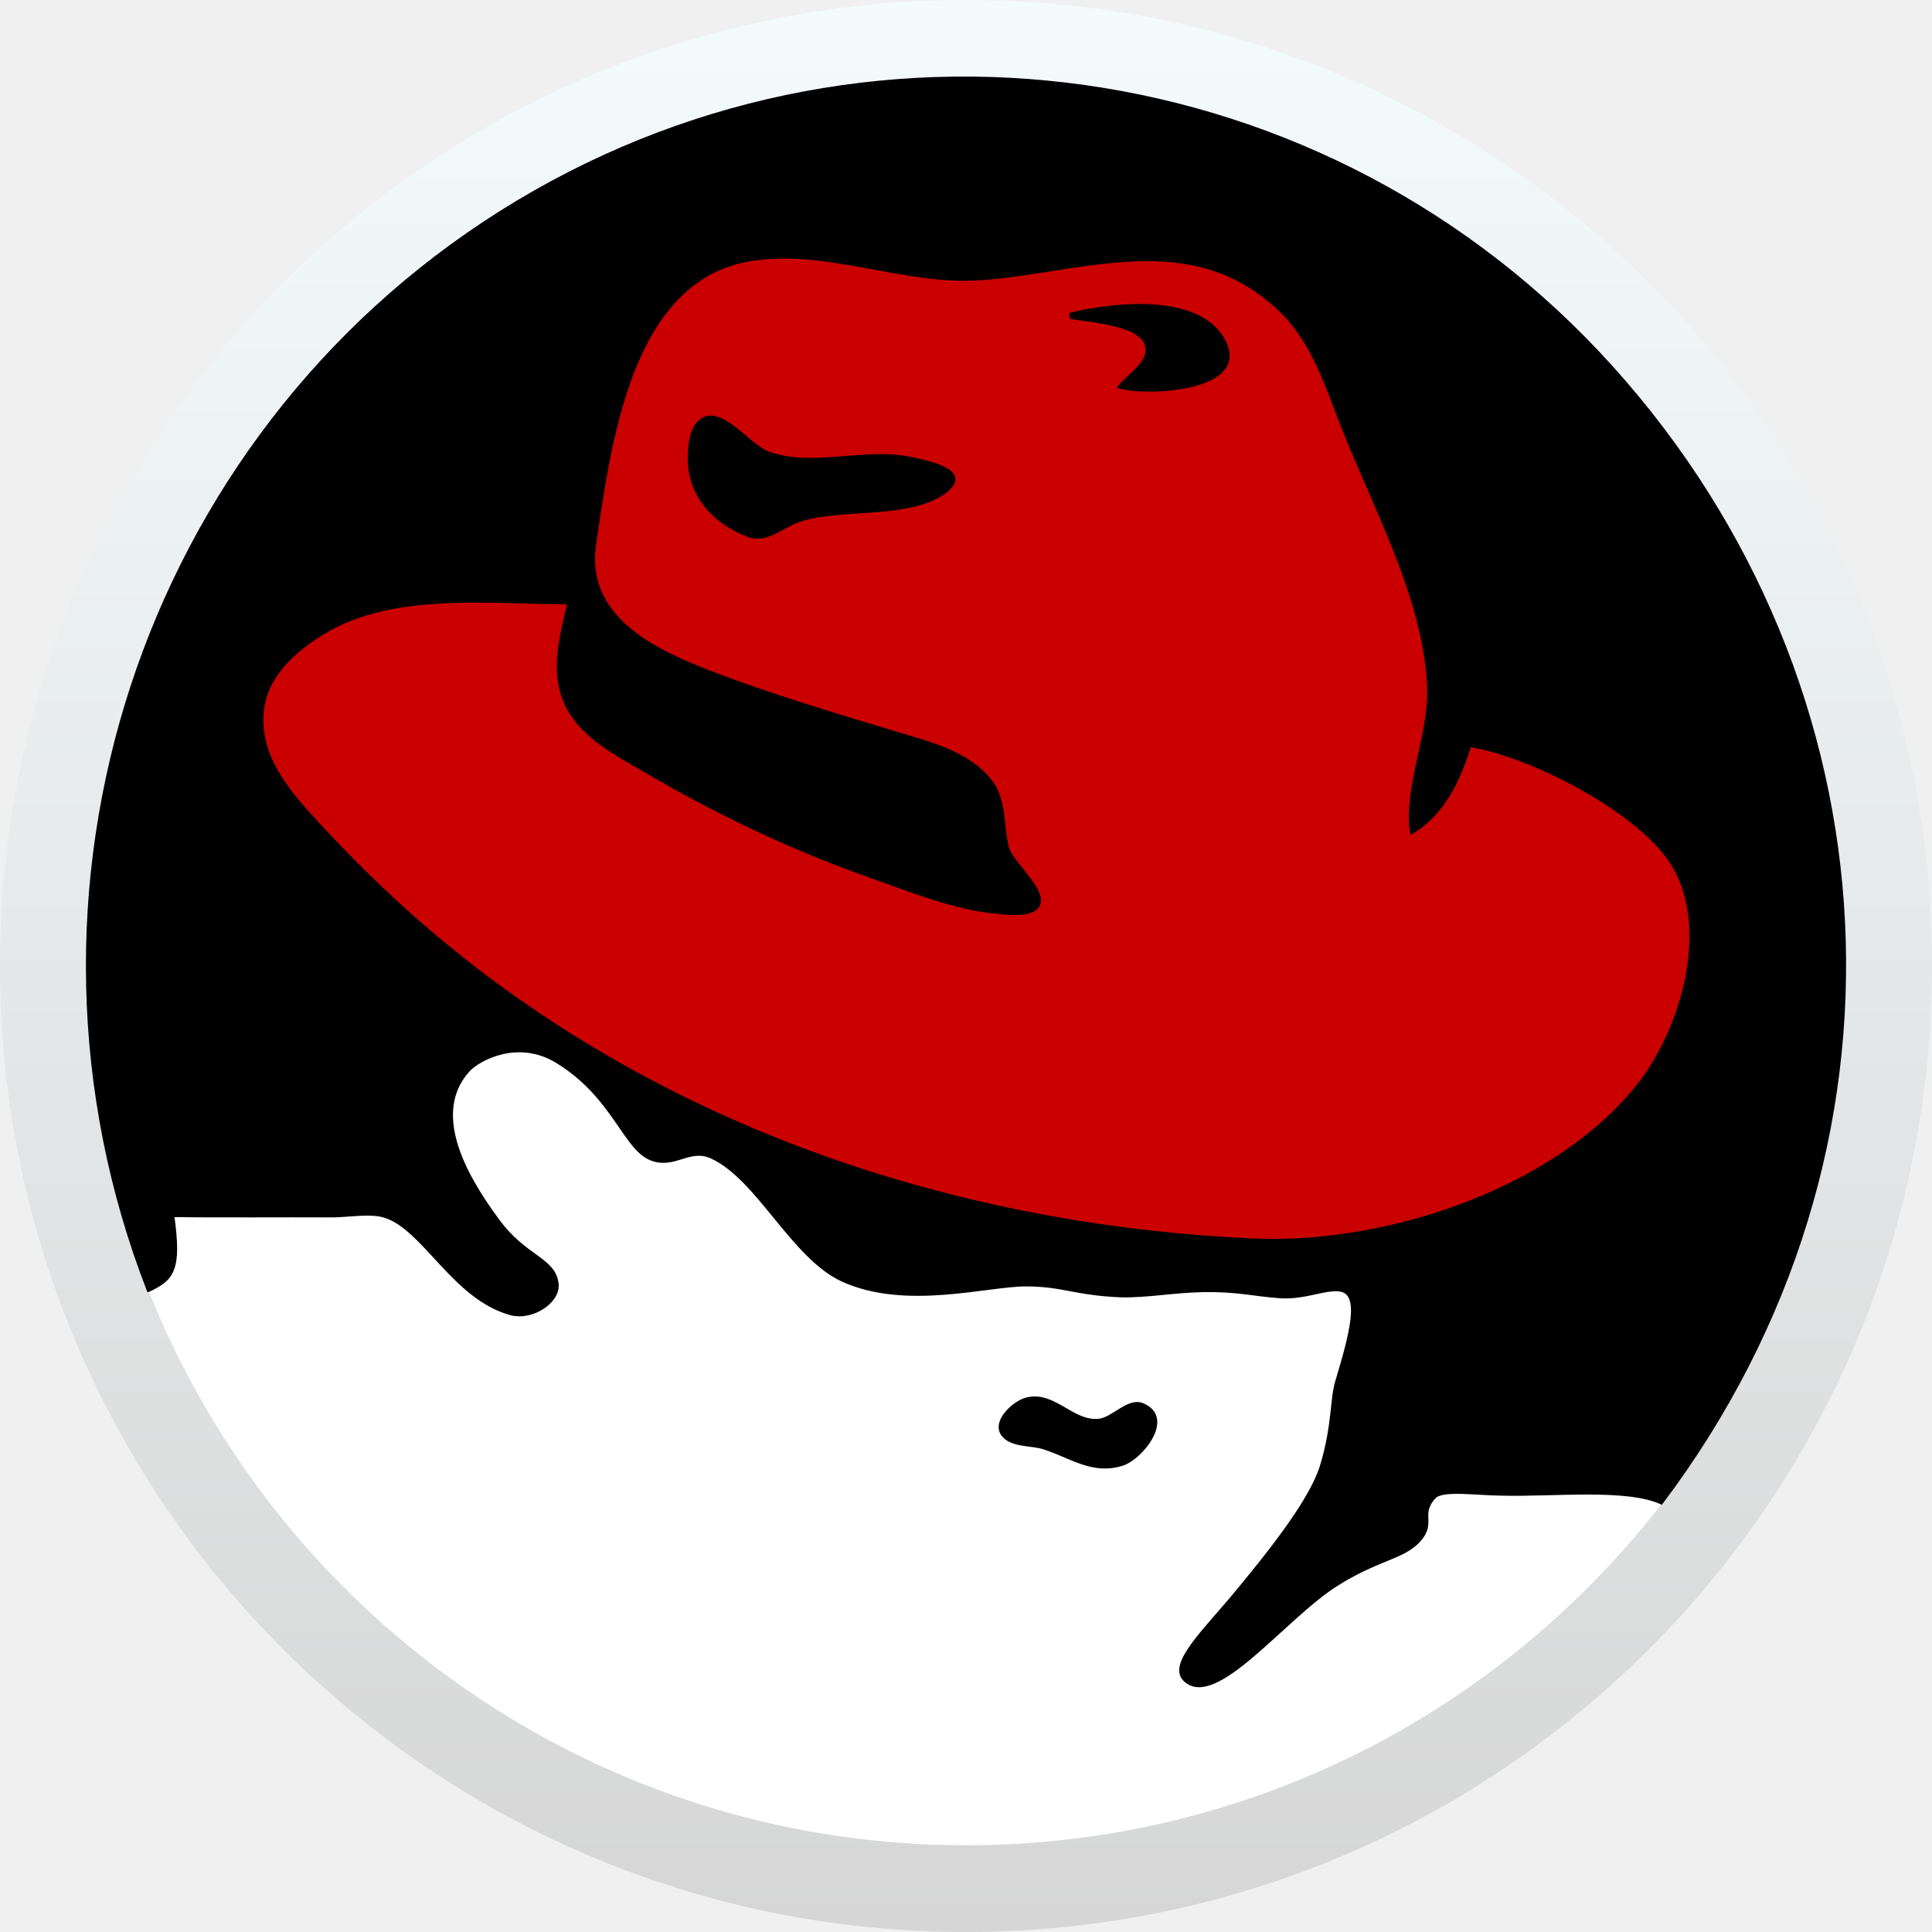
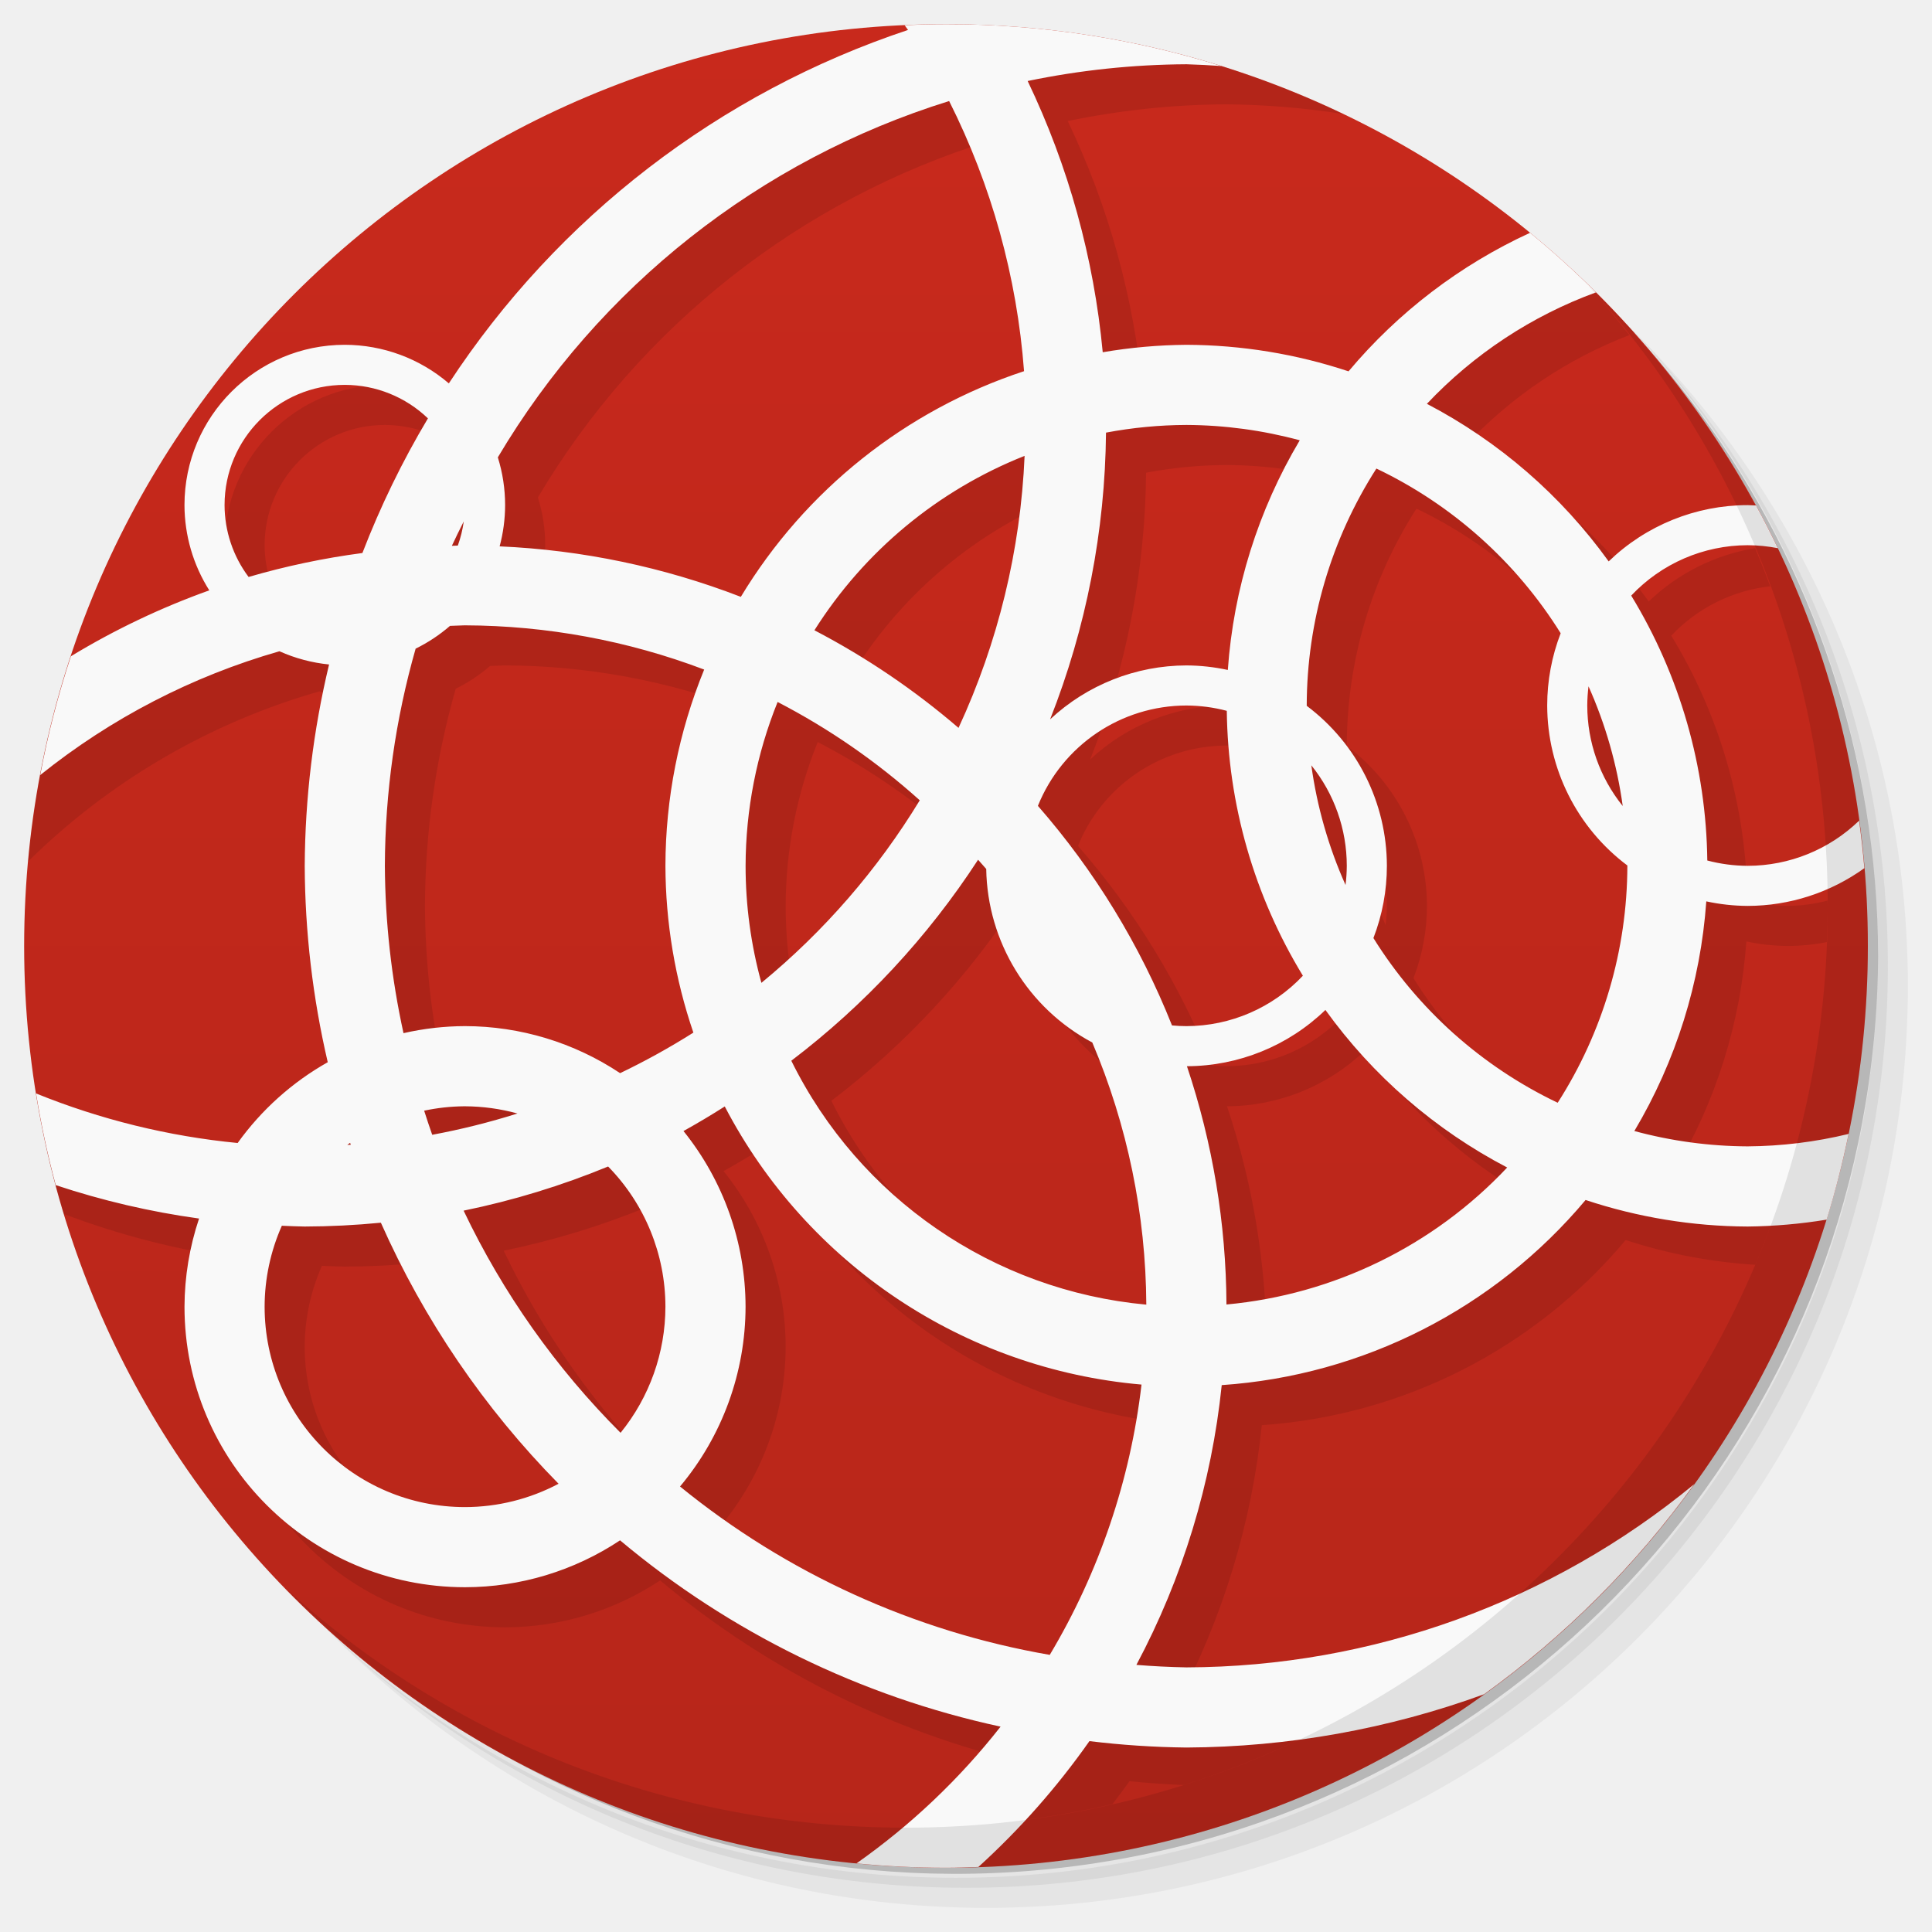
- <svg xmlns="http://www.w3.org/2000/svg" xmlns:xlink="http://www.w3.org/1999/xlink" width="200" height="200" id="svg2" version="1.1">
-   <defs id="defs4">
-     <linearGradient id="linearGradient4258">
-       <stop id="stop4260" offset="0" style="stop-color:#ffffff;stop-opacity:1" />
-       <stop id="stop4262" offset="1" style="stop-color:#ffffff;stop-opacity:1" />
+ <svg xmlns="http://www.w3.org/2000/svg" version="1.1" viewBox="0 0 200 200" id="svg23" width="200" height="200">
+   <defs id="defs7">
+     <linearGradient id="linearGradient4186" x1="1" x2="47" gradientTransform="matrix(0,-4.148902,4.149113,0,-1.649113,197.5)" gradientUnits="userSpaceOnUse">
+       <stop style="stop-color:#b7261a" offset="0" id="stop2" />
+       <stop style="stop-color:#c8291c" offset="1" id="stop4" />
    </linearGradient>
-     <linearGradient id="linearGradient4829">
-       <stop style="stop-color:#f4fbfc;stop-opacity:1;" offset="0" id="stop4831" />
-       <stop style="stop-color:#d6d6d6;stop-opacity:1;" offset="1" id="stop4833" />
-     </linearGradient>
-     <clipPath clipPathUnits="userSpaceOnUse" id="clipPath4282">
-       <rect style="color:#000000;fill:#4d4d4d;fill-opacity:1;fill-rule:nonzero;stroke:none;stroke-width:9.134;marker:none;visibility:visible;display:inline;overflow:visible;enable-background:accumulate" id="rect4284" width="246.875" height="234.375" x="462.5" y="1646.112" ry="17" rx="17" />
-     </clipPath>
-     <linearGradient xlink:href="#linearGradient4829" id="linearGradient4835" x1="102.298" y1="-0.427" x2="102.298" y2="199.165" gradientUnits="userSpaceOnUse" />
-     <linearGradient xlink:href="#linearGradient5423" id="linearGradient5429" x1="408.662" y1="44.604" x2="408.662" y2="562.05" gradientUnits="userSpaceOnUse" />
-     <linearGradient id="linearGradient5423">
-       <stop style="stop-color:#00b6ff;stop-opacity:1;" offset="0" id="stop5425" />
-       <stop style="stop-color:#0194cf;stop-opacity:1;" offset="1" id="stop5427" />
-     </linearGradient>
-     <linearGradient xlink:href="#linearGradient4258" id="linearGradient6197" gradientUnits="userSpaceOnUse" x1="99.036" y1="-0.505" x2="99.036" y2="199.84" />
-     <linearGradient xlink:href="#linearGradient4829" id="linearGradient6211" x1="100.892" y1="0" x2="100.892" y2="200" gradientUnits="userSpaceOnUse" />
-     <clipPath clipPathUnits="userSpaceOnUse" id="clipPath6245">
-       <rect style="opacity:0.85;color:#000000;fill:#ffffff;fill-opacity:1;fill-rule:nonzero;stroke:none;stroke-width:1.5;marker:none;visibility:visible;display:inline;overflow:visible;enable-background:accumulate" id="rect6247" width="300" height="259.375" x="-901.562" y="792.987" rx="16.469" ry="16.469" />
-     </clipPath>
-     <linearGradient gradientTransform="matrix(0,-1,1,0,-1.5e-6,48)" gradientUnits="userSpaceOnUse" x2="47" x1="1" id="linearGradient3764">
-       <stop id="stop4160" stop-opacity="1" stop-color="#7ca339" />
-       <stop id="stop4162" stop-opacity="1" stop-color="#87b23e" offset="1" />
-     </linearGradient>
-     <clipPath id="clipPath-780059703">
-       <g id="g4165" transform="translate(0,-1004.362)">
-         <path id="path4167" fill="#1890d0" transform="matrix(15.33333,0,0,11.5,415,878.8622)" d="m -24 13 c 0 1.105 -0.672 2 -1.5 2 -0.828 0 -1.5 -0.895 -1.5 -2 0 -1.105 0.672 -2 1.5 -2 0.828 0 1.5 0.895 1.5 2 z" />
-       </g>
-     </clipPath>
-     <clipPath id="clipPath-790372096">
-       <g id="g4170" transform="translate(0,-1004.362)">
-         <path id="path4172" fill="#1890d0" transform="matrix(15.33333,0,0,11.5,415,878.8622)" d="m -24 13 c 0 1.105 -0.672 2 -1.5 2 -0.828 0 -1.5 -0.895 -1.5 -2 0 -1.105 0.672 -2 1.5 -2 0.828 0 1.5 0.895 1.5 2 z" />
-       </g>
-     </clipPath>
-     <linearGradient id="linearGradient4246">
-       <stop style="stop-color:#ffffff;stop-opacity:1" offset="0" id="stop4248" />
-       <stop style="stop-color:#ffffff;stop-opacity:1" offset="1" id="stop4250" />
-     </linearGradient>
-     <clipPath id="clipPath4282-0" clipPathUnits="userSpaceOnUse">
-       <rect rx="17" ry="17" y="1646.112" x="462.5" height="234.375" width="246.875" id="rect4284-5" style="color:#000000;fill:#4d4d4d;fill-opacity:1;fill-rule:nonzero;stroke:none;stroke-width:9.134;marker:none;visibility:visible;display:inline;overflow:visible;enable-background:accumulate" />
-     </clipPath>
-     <linearGradient gradientUnits="userSpaceOnUse" y2="199.165" x2="102.298" y1="-0.427" x1="102.298" id="linearGradient4237" xlink:href="#linearGradient4829" />
-     <linearGradient gradientUnits="userSpaceOnUse" y2="200" x2="100.892" y1="0" x1="100.892" id="linearGradient4240" xlink:href="#linearGradient4829" />
-     <clipPath id="clipPath6245-4" clipPathUnits="userSpaceOnUse">
-       <rect ry="16.469" rx="16.469" y="792.987" x="-901.562" height="259.375" width="300" id="rect6247-2" style="opacity:0.85;color:#000000;fill:#ffffff;fill-opacity:1;fill-rule:nonzero;stroke:none;stroke-width:1.5;marker:none;visibility:visible;display:inline;overflow:visible;enable-background:accumulate" />
-     </clipPath>
-     <linearGradient id="linearGradient3764-6" x1="1" x2="47" gradientUnits="userSpaceOnUse" gradientTransform="matrix(0,-1,1,0,-1.5e-6,48)">
-       <stop stop-color="#5d5a57" stop-opacity="1" id="stop4160-3" />
-       <stop offset="1" stop-color="#676460" stop-opacity="1" id="stop4162-4" />
-     </linearGradient>
-     <clipPath id="clipPath-157063053">
-       <g transform="translate(0,-1004.362)" id="g4165-0">
-         <path d="m -24 13 c 0 1.105 -0.672 2 -1.5 2 -0.828 0 -1.5 -0.895 -1.5 -2 0 -1.105 0.672 -2 1.5 -2 0.828 0 1.5 0.895 1.5 2 z" transform="matrix(15.33333,0,0,11.5,415,878.8622)" fill="#1890d0" id="path4167-7" />
-       </g>
-     </clipPath>
-     <clipPath id="clipPath-164676656">
-       <g transform="translate(0,-1004.362)" id="g4170-0">
-         <path d="m -24 13 c 0 1.105 -0.672 2 -1.5 2 -0.828 0 -1.5 -0.895 -1.5 -2 0 -1.105 0.672 -2 1.5 -2 0.828 0 1.5 0.895 1.5 2 z" transform="matrix(15.33333,0,0,11.5,415,878.8622)" fill="#1890d0" id="path4172-7" />
-       </g>
-     </clipPath>
-     <linearGradient id="linearGradient579">
-       <stop style="stop-color:#000000;stop-opacity:0.408;" offset="0" id="stop580" />
-       <stop style="stop-color:#000000;stop-opacity:0;" offset="1" id="stop581" />
-     </linearGradient>
-     <linearGradient xlink:href="#linearGradient579" id="linearGradient582" x1="0.485" y1="0.511" x2="0.412" y2="0.602" />
-     <linearGradient xlink:href="#linearGradient4246" id="linearGradient584" x1="0.507" y1="0.123" x2="0.327" y2="1.096" />
-     <linearGradient xlink:href="#linearGradient4246" id="linearGradient589" />
  </defs>
-   <g id="layer1" transform="translate(0,-852.3622)">
-     <path style="color:#000000;fill:url(#linearGradient4835);fill-opacity:1;fill-rule:nonzero;stroke:none;stroke-width:9.134;marker:none;visibility:visible;display:inline;overflow:visible;enable-background:accumulate" id="path4188" d="M 200,100 A 100,100 0 0 1 100,200 100,100 0 0 1 0,100 100,100 0 0 1 100,0 100,100 0 0 1 200,100 Z" transform="translate(0,852.3622)" />
-     <path style="color:#000000;fill:url(#linearGradient6197);fill-opacity:1;fill-rule:nonzero;stroke:none;stroke-width:9.134;marker:none;visibility:visible;display:inline;overflow:visible;enable-background:accumulate" id="path4188-6" d="M 200,100 A 100,100 0 0 1 100,200 100,100 0 0 1 0,100 100,100 0 0 1 100,0 100,100 0 0 1 200,100 Z" transform="matrix(0.9102041,0,0,0.9102041,8.979592,861.3418)" />
-     <g id="g2992" transform="matrix(0.2848103,0,0,0.2883388,-5.962479,836.3788)">
-       <path id="path194" d="m 393.913,557.698 c -5.013,1.314 -13.73,9.525 -7.1,14.253 3.567,2.544 9.258,2.033 13.35,3.296 9.882,3.047 17.759,9.355 28.756,5.906 6.903,-2.165 18.89,-16.721 7.335,-21.473 -5.263,-2.164 -10.776,5.189 -16.087,5.637 -9.628,0.816 -16.172,-10.26 -26.254,-7.619 z M 74.835,518.801 C 18.523,375.708 72.427,212.811 202.98,131.554 333.533,50.297 503.492,73.859 607.016,187.568 c 103.522,113.709 114.626,280.744 17.792,407.503 -12.623,-5.737 -39.061,-2.708 -57.746,-3.163 -10.016,-0.074 -22.103,-2.024 -24.844,1.201 -5.907,6.545 1.126,9.417 -6.585,16.561 -5.79,5.247 -14.869,5.937 -28.848,14.71 -19.023,11.794 -44.135,44.897 -55.292,34.201 -5.976,-5.91 7.672,-18.028 19.829,-32.739 12.2,-14.556 26.093,-32.135 29.819,-43.915 4.598,-14.876 3.595,-24.387 5.715,-30.853 4.852,-16.088 9.201,-31.31 1.142,-32.448 -5.556,-0.768 -12.776,3.037 -21.973,2.398 -9.579,-0.683 -15.219,-2.402 -28.026,-2.182 -10.076,0.175 -20.445,2.082 -29.582,1.86 -16.897,-0.67 -21.081,-3.907 -34.561,-3.916 -14.214,-0.01 -43.537,8.586 -66.513,-1.602 -18.472,-8.242 -30.867,-36.745 -47.89,-44.328 -7.865,-3.474 -12.98,3.614 -21.26,0.949 -10.408,-3.396 -13.636,-22.379 -34.937,-35.245 -14.003,-8.401 -28.26,-0.958 -32.16,3.317 -13.378,14.807 -2.14,36.365 10.892,53.704 9.94,13.419 20.433,13.7 21.49,22.761 0.742,6.449 -9.134,12.909 -17.015,10.762 -20.533,-5.703 -30.975,-29.739 -45.096,-34.779 -5.593,-2.032 -14.375,-0.158 -21.087,-0.321 -13.641,-0.089 -40.873,0.132 -56.493,-0.121 2.752,19.444 0.068,22.831 -8.951,26.918 z" style="font-size:12px;fill:#000000;fill-opacity:1;stroke:#000000" />
-       <path id="path173" d="m 582.7,163.136 0,0 z M 227.629,271.907 c -27.211,0 -61.369,-4.164 -86.268,9.157 -9.969,5.335 -21.586,14.294 -24.339,25.85 -3.918,16.447 6.293,29.908 16.731,41.259 19.626,21.343 40.56,40.665 63.87,57.974 80.541,59.805 179.397,90.054 278.805,94.426 47.351,2.082 108.495,-17.181 139.447,-54.881 15.9,-19.365 27.008,-55.423 13.669,-78.766 -11.245,-19.675 -52.264,-40.45 -74.35,-43.758 -4.076,12.506 -9.438,24.407 -21.254,31.256 -2.538,-16.228 6.958,-35.277 6.202,-52.511 -1.382,-31.516 -19.431,-63.704 -30.957,-92.518 -5.947,-14.868 -10.883,-31.087 -22.773,-42.396 -32.152,-30.581 -71.231,-14.231 -108.753,-11.478 -28.117,2.063 -55.728,-11.255 -83.767,-6.839 -43.85,6.905 -51.233,65.371 -56.773,101.971 -3.989,26.358 21.45,38.298 41.77,46.019 22.091,8.393 44.894,15.058 67.513,21.845 11.939,3.582 26.37,6.912 34.515,17.172 5.517,6.951 4.148,15.623 6.159,23.736 1.452,5.86 13.7,15.144 11.454,20.712 -1.85,4.586 -12.097,3.206 -15.87,2.829 -15.267,-1.525 -30.61,-7.72 -45.009,-12.719 -28.13,-9.766 -55.485,-22.561 -81.267,-37.432 -10.724,-6.187 -24.334,-12.888 -29.769,-24.65 -5.454,-11.805 -1.711,-24.345 1.014,-36.258 m 182.536,-103.77 0,1.25 c 6.299,1.504 28.887,2.091 27.605,12.517 -0.594,4.824 -7.281,8.8 -10.101,12.488 9.805,2.898 48.963,1.299 37.68,-17.484 -9.533,-15.87 -40.15,-12.392 -55.184,-8.771 z m -133.495,37.61 c -4.596,2.353 -5.167,9.158 -5.264,13.65 -0.287,13.531 8.746,23.517 21.236,28.278 6.877,2.622 12.478,-3.218 18.753,-5.32 15.185,-5.086 40.712,-0.727 53.456,-10.639 9.595,-7.463 -7.646,-10.594 -12.197,-11.599 -17.624,-3.893 -35.762,3.8 -52.511,-2.105 -6.492,-2.29 -16.374,-15.9 -23.473,-12.265 z" style="font-size:12px;fill:#ca0000;fill-opacity:1;fill-rule:evenodd;stroke:#000000" />
-     </g>
-   </g>
+   <path d="m 149.005,19.097 c 24.31,16.853 40.197,44.937 40.197,76.755 0,51.554 -41.782,93.35 -93.355,93.35 -31.82,0 -59.905,-15.882 -76.759,-40.195 4.303,7.559 9.568,14.517 15.688,20.616 16.949,15.401 39.475,24.765 64.183,24.765 52.706,0 95.43,-42.725 95.43,-95.425 0,-24.703 -9.36,-47.231 -24.766,-64.179 -6.095,-6.12 -13.057,-11.385 -20.617,-15.687 z m 20.617,15.687 c 15.991,17.064 25.803,39.983 25.803,65.217 0,52.703 -42.723,95.425 -95.43,95.425 -25.231,0 -48.155,-9.808 -65.22,-25.802 C 52.036,186.817 75.782,197.5 102.07,197.5 154.777,197.5 197.5,154.775 197.5,102.075 197.5,75.792 186.816,52.04 169.622,34.784 Z" style="opacity:0.05;stroke-width:4.149" id="path9" />
+   <path d="m 169.626,34.784 c 15.402,16.948 24.766,39.473 24.766,64.179 0,52.703 -42.723,95.425 -95.43,95.425 -24.704,0 -47.233,-9.36 -64.183,-24.765 17.065,15.99 39.985,25.802 65.22,25.802 52.706,0 95.43,-42.725 95.43,-95.425 0,-25.229 -9.809,-48.152 -25.803,-65.217 z" style="opacity:0.1;stroke-width:4.149" id="path11" />
+   <path d="m 128.011,8.206 c 35.745,13.086 61.199,47.368 61.199,87.666 0,51.554 -41.782,93.35 -93.355,93.35 -40.28,0 -74.564,-25.454 -87.629,-61.196 A 95.43,95.425 0 0 0 194.417,98.984 95.43,95.425 0 0 0 128.031,8.227 Z" style="opacity:0.2;stroke-width:4.149" id="path13" />
+   <path d="M 2.5,97.926 C 2.5,45.223 45.223,2.502 97.93,2.502 c 52.706,0 95.43,42.721 95.43,95.425 0,52.703 -42.723,95.425 -95.43,95.425 C 45.223,193.351 2.5,150.63 2.5,97.926 Z" style="fill:url(#linearGradient4186);stroke-width:4.149" id="path15" />
+   <path d="m 97.93,2.502 c -1.057,0 -2.103,0.047 -3.152,0.081 A 74.684,74.68 0 0 1 98.148,7.25 91.28,91.276 0 0 0 50.612,43.837 16.596,16.596 0 0 0 39.842,39.842 16.596,16.596 0 0 0 23.246,56.437 16.596,16.596 0 0 0 25.815,65.262 78.833,78.829 0 0 0 4.94,76.518 C 3.994,80.64 3.314,84.859 2.922,89.167 a 70.535,70.531 0 0 1 30.154,-17.6 16.596,16.596 0 0 0 5.138,1.369 91.28,91.276 0 0 0 -2.52,20.842 91.28,91.276 0 0 0 2.383,20.331 29.044,29.042 0 0 0 -9.327,8.363 74.684,74.68 0 0 1 -24.579,-6.807 c 0.64,3.401 1.449,6.744 2.439,10.008 a 82.982,82.978 0 0 0 18.144,4.619 29.044,29.042 0 0 0 -1.507,9.124 29.044,29.042 0 0 0 29.044,29.042 29.044,29.042 0 0 0 16.045,-4.854 91.28,91.276 0 0 0 39.392,19.286 70.535,70.531 0 0 1 -5.235,5.899 c 4.313,-0.39 8.538,-1.073 12.666,-2.018 a 78.833,78.829 0 0 0 1.767,-2.382 91.28,91.276 0 0 0 5.6,0.397 c 7.647,-2.413 14.875,-5.774 21.556,-9.927 a 82.982,82.978 0 0 1 -17.107,1.896 82.982,82.978 0 0 1 -5.186,-0.259 78.833,78.829 0 0 0 8.833,-28.961 53.938,53.936 0 0 0 37.666,-19.164 53.938,53.936 0 0 0 13.412,2.561 c 1.121,-2.649 2.116,-5.363 2.998,-8.128 a 45.64,45.638 0 0 1 -11.362,-1.572 53.938,53.936 0 0 0 7.447,-23.775 20.746,20.745 0 0 0 4.279,0.47 20.746,20.745 0 0 0 4.052,-0.405 c 0.048,-1.244 0.089,-2.488 0.089,-3.744 0,-0.185 -0.015,-0.366 -0.016,-0.551 a 16.596,16.596 0 0 1 -4.125,0.551 16.596,16.596 0 0 1 -4.174,-0.551 53.938,53.936 0 0 0 -7.877,-27.422 16.596,16.596 0 0 1 10.243,-5.113 c -0.492,-1.332 -1.015,-2.643 -1.564,-3.946 A 20.746,20.745 0 0 0 170.677,62.263 53.938,53.936 0 0 0 151.86,45.951 45.64,45.638 0 0 1 168.667,34.688 c -1.369,-1.733 -2.746,-3.456 -4.23,-5.089 1.617,1.574 3.164,3.226 4.668,4.911 a 45.64,45.638 0 0 1 0.081,-0.033 c -1.988,-2.23 -4.078,-4.367 -6.264,-6.402 a 53.938,53.936 0 0 0 -19.173,14.513 53.938,53.936 0 0 0 -16.775,-2.747 53.938,53.936 0 0 0 -8.671,0.77 82.982,82.978 0 0 0 -7.771,-28.078 82.982,82.978 0 0 1 16.443,-1.734 82.982,82.978 0 0 1 12.091,1.005 C 130.992,7.94 122.29,5.189 113.157,3.724 a 91.28,91.276 0 0 0 -6.742,1.216 82.982,82.978 0 0 0 -1.467,-2.155 C 102.628,2.615 100.293,2.5 97.93,2.5 Z M 102.403,14.608 A 74.684,74.68 0 0 1 110.158,42.573 53.938,53.936 0 0 0 80.839,65.935 78.833,78.829 0 0 0 55.871,60.708 16.596,16.596 0 0 0 56.438,56.437 16.596,16.596 0 0 0 55.684,51.494 82.982,82.978 0 0 1 102.403,14.608 Z M 39.842,43.991 a 12.447,12.447 0 0 1 8.606,3.468 A 91.28,91.276 0 0 0 41.666,61.397 78.833,78.829 0 0 0 29.883,63.876 12.447,12.447 0 0 1 27.395,56.437 12.447,12.447 0 0 1 39.842,43.991 Z m 87.131,4.149 a 45.64,45.638 0 0 1 11.726,1.588 53.938,53.936 0 0 0 -7.447,23.775 20.746,20.745 0 0 0 -4.279,-0.47 20.746,20.745 0 0 0 -14.117,5.583 82.982,82.978 0 0 0 5.786,-29.682 45.64,45.638 0 0 1 8.331,-0.794 z m -16.759,3.201 a 74.684,74.68 0 0 1 -6.839,28.159 78.833,78.829 0 0 0 -14.919,-10.105 45.64,45.638 0 0 1 21.758,-18.054 z m 36.418,1.313 a 45.64,45.638 0 0 1 19.076,17.049 20.746,20.745 0 0 0 -1.394,7.479 20.746,20.745 0 0 0 8.298,16.563 45.64,45.638 0 0 1 0,0.033 45.64,45.638 0 0 1 -7.212,24.529 45.64,45.638 0 0 1 -19.076,-17.049 20.746,20.745 0 0 0 1.394,-7.479 20.746,20.745 0 0 0 -8.298,-16.563 45.64,45.638 0 0 1 0,-0.033 45.64,45.638 0 0 1 7.212,-24.529 z m 37.285,3.841 a 20.746,20.745 0 0 0 -0.057,0.008 c 0.657,1.355 1.278,2.727 1.872,4.116 a 16.596,16.596 0 0 1 0.057,0 c -0.592,-1.393 -1.216,-2.766 -1.872,-4.125 z M 52.159,58.123 a 12.447,12.447 0 0 1 -0.616,2.504 78.833,78.829 0 0 0 -0.616,0.025 82.982,82.978 0 0 1 1.232,-2.528 z m 0.13,10.761 a 70.535,70.531 0 0 1 24.757,4.578 53.938,53.936 0 0 0 -4.011,20.315 53.938,53.936 0 0 0 2.893,17.268 74.684,74.68 0 0 1 -7.585,4.197 29.044,29.042 0 0 0 -16.053,-4.87 29.044,29.042 0 0 0 -6.37,0.729 82.982,82.978 0 0 1 -1.929,-17.325 82.982,82.978 0 0 1 3.185,-22.479 16.596,16.596 0 0 0 3.558,-2.358 70.535,70.531 0 0 1 1.556,-0.057 z m 116.304,6.313 a 45.64,45.638 0 0 1 3.541,12.39 16.596,16.596 0 0 1 -3.671,-10.405 16.596,16.596 0 0 1 0.13,-1.985 z M 84.648,76.817 A 70.535,70.531 0 0 1 99.364,86.995 74.684,74.68 0 0 1 82.97,105.892 45.64,45.638 0 0 1 81.333,93.778 45.64,45.638 0 0 1 84.648,76.817 Z m 42.325,0.365 a 16.596,16.596 0 0 1 4.174,0.551 53.938,53.936 0 0 0 7.877,27.422 16.596,16.596 0 0 1 -12.05,5.218 16.596,16.596 0 0 1 -1.499,-0.073 78.833,78.829 0 0 0 -13.882,-22.73 16.596,16.596 0 0 1 15.381,-10.388 z m 12.925,6.191 a 16.596,16.596 0 0 1 3.671,10.405 16.596,16.596 0 0 1 -0.13,1.985 45.64,45.638 0 0 1 -3.541,-12.39 z m -34.498,9.773 a 70.535,70.531 0 0 1 0.843,0.956 20.746,20.745 0 0 0 10.981,17.965 70.535,70.531 0 0 1 5.592,27.138 45.64,45.638 0 0 1 -36.75,-25.25 82.982,82.978 0 0 0 19.336,-20.809 z m 87.895,2.496 c 0.005,0.192 0.013,0.383 0.016,0.575 a 20.746,20.745 0 0 0 0.008,-0.008 c -0.003,-0.19 -0.02,-0.377 -0.025,-0.567 z M 141.356,108.696 a 53.938,53.936 0 0 0 18.817,16.312 45.64,45.638 0 0 1 -29.06,14.181 78.833,78.829 0 0 0 -4.092,-24.666 20.746,20.745 0 0 0 14.336,-5.826 z m -89.181,9.975 a 20.746,20.745 0 0 1 0.113,0 20.746,20.745 0 0 1 5.43,0.746 74.684,74.68 0 0 1 -8.825,2.204 82.982,82.978 0 0 1 -0.835,-2.496 20.746,20.745 0 0 1 4.117,-0.454 z m 27.002,0.017 a 53.938,53.936 0 0 0 43.142,28.791 70.535,70.531 0 0 1 -9.498,27.981 82.982,82.978 0 0 1 -38.274,-17.43 29.044,29.042 0 0 0 6.783,-18.613 29.044,29.042 0 0 0 -6.426,-18.184 82.982,82.978 0 0 0 4.271,-2.544 z m -38.785,3.768 a 91.28,91.276 0 0 0 0.073,0.195 74.684,74.68 0 0 1 -0.365,0.017 20.746,20.745 0 0 1 0.292,-0.211 z m 26.71,2.447 a 20.746,20.745 0 0 1 5.932,14.513 20.746,20.745 0 0 1 -4.643,13.055 82.982,82.978 0 0 1 -16.248,-22.997 82.982,82.978 0 0 0 14.96,-4.57 z m -23.525,5.818 a 91.28,91.276 0 0 0 18.396,27.025 20.746,20.745 0 0 1 -9.684,2.415 20.746,20.745 0 0 1 -20.746,-20.744 20.746,20.745 0 0 1 1.783,-8.379 82.982,82.978 0 0 0 2.366,0.081 82.982,82.978 0 0 0 7.885,-0.397 z m 112.935,42.501 c -0.203,0.158 -0.403,0.321 -0.608,0.478 0.205,-0.157 0.404,-0.319 0.608,-0.478 z m -11.24,7.544 c -0.235,0.135 -0.469,0.273 -0.705,0.405 0.237,-0.133 0.47,-0.271 0.705,-0.405 z m -40.786,12.333 c -0.154,0.008 -0.307,0.029 -0.462,0.042 0.155,-0.008 0.308,-0.029 0.462,-0.042 z" style="opacity:0.1;fill-rule:evenodd;stroke-width:4.149;paint-order:normal" id="path17" />
+   <path d="m 97.93,2.502 c -1.438,0 -2.865,0.042 -4.287,0.105 A 74.684,74.68 0 0 1 93.999,3.101 91.28,91.276 0 0 0 46.463,39.688 16.596,16.596 0 0 0 35.693,35.693 16.596,16.596 0 0 0 19.097,52.289 16.596,16.596 0 0 0 21.665,61.113 78.833,78.829 0 0 0 7.338,67.936 C 6.018,71.926 4.95,76.033 4.162,80.237 a 70.535,70.531 0 0 1 24.765,-12.819 16.596,16.596 0 0 0 5.138,1.369 91.28,91.276 0 0 0 -2.52,20.842 91.28,91.276 0 0 0 2.383,20.331 29.044,29.042 0 0 0 -9.327,8.363 74.684,74.68 0 0 1 -20.867,-5.129 c 0.518,3.22 1.202,6.386 2.034,9.489 a 82.982,82.978 0 0 0 14.838,3.46 29.044,29.042 0 0 0 -1.507,9.124 29.044,29.042 0 0 0 29.044,29.042 29.044,29.042 0 0 0 16.045,-4.854 91.28,91.276 0 0 0 39.392,19.286 70.535,70.531 0 0 1 -14.919,14.156 c 3.052,0.294 6.142,0.454 9.271,0.454 1.123,0 2.234,-0.043 3.347,-0.081 a 78.833,78.829 0 0 0 11.499,-13.03 91.28,91.276 0 0 0 10.049,0.664 91.28,91.276 0 0 0 30.81,-5.518 c 8.373,-6.032 15.726,-13.384 21.758,-21.757 a 82.982,82.978 0 0 1 -52.569,18.978 82.982,82.978 0 0 1 -5.186,-0.259 78.833,78.829 0 0 0 8.833,-28.961 53.938,53.936 0 0 0 37.666,-19.164 53.938,53.936 0 0 0 16.775,2.747 53.938,53.936 0 0 0 8.177,-0.713 c 0.9,-2.899 1.653,-5.863 2.277,-8.873 a 45.64,45.638 0 0 1 -10.454,1.288 45.64,45.638 0 0 1 -11.726,-1.588 53.938,53.936 0 0 0 7.447,-23.775 20.746,20.745 0 0 0 4.279,0.47 20.746,20.745 0 0 0 12.083,-3.906 c -0.138,-1.653 -0.322,-3.291 -0.543,-4.919 a 16.596,16.596 0 0 1 -11.54,4.676 16.596,16.596 0 0 1 -4.174,-0.551 53.938,53.936 0 0 0 -7.877,-27.422 16.596,16.596 0 0 1 12.05,-5.218 16.596,16.596 0 0 1 3.12,0.308 c -0.717,-1.496 -1.47,-2.973 -2.261,-4.424 a 20.746,20.745 0 0 0 -0.859,-0.033 20.746,20.745 0 0 0 -14.384,5.826 53.938,53.936 0 0 0 -18.817,-16.312 45.64,45.638 0 0 1 17.504,-11.539 c -2.174,-2.162 -4.45,-4.221 -6.823,-6.167 a 53.938,53.936 0 0 0 -18.793,14.343 53.938,53.936 0 0 0 -16.775,-2.747 53.938,53.936 0 0 0 -8.671,0.77 82.982,82.978 0 0 0 -7.771,-28.078 82.982,82.978 0 0 1 16.443,-1.734 82.982,82.978 0 0 1 3.622,0.186 C 117.442,4.021 107.865,2.501 97.931,2.501 Z m 0.324,7.958 A 74.684,74.68 0 0 1 106.009,38.424 53.938,53.936 0 0 0 76.69,61.786 78.833,78.829 0 0 0 51.722,56.559 16.596,16.596 0 0 0 52.289,52.288 16.596,16.596 0 0 0 51.535,47.345 82.982,82.978 0 0 1 98.255,10.459 Z M 35.693,39.842 a 12.447,12.447 0 0 1 8.606,3.468 91.28,91.276 0 0 0 -6.783,13.938 A 78.833,78.829 0 0 0 25.734,59.727 12.447,12.447 0 0 1 23.246,52.288 12.447,12.447 0 0 1 35.693,39.842 Z m 87.131,4.149 a 45.64,45.638 0 0 1 11.726,1.588 53.938,53.936 0 0 0 -7.447,23.775 20.746,20.745 0 0 0 -4.279,-0.47 20.746,20.745 0 0 0 -14.117,5.583 82.982,82.978 0 0 0 5.786,-29.682 45.64,45.638 0 0 1 8.331,-0.794 z M 106.066,47.191 A 74.684,74.68 0 0 1 99.227,75.35 78.833,78.829 0 0 0 84.308,65.246 45.64,45.638 0 0 1 106.066,47.191 Z m 36.418,1.313 a 45.64,45.638 0 0 1 19.076,17.049 20.746,20.745 0 0 0 -1.394,7.479 20.746,20.745 0 0 0 8.298,16.563 45.64,45.638 0 0 1 0,0.033 45.64,45.638 0 0 1 -7.212,24.529 45.64,45.638 0 0 1 -19.076,-17.049 20.746,20.745 0 0 0 1.394,-7.479 20.746,20.745 0 0 0 -8.298,-16.563 45.64,45.638 0 0 1 0,-0.033 45.64,45.638 0 0 1 7.212,-24.529 z m -94.475,5.47 a 12.447,12.447 0 0 1 -0.616,2.504 78.833,78.829 0 0 0 -0.616,0.025 82.982,82.978 0 0 1 1.232,-2.528 z m 0.13,10.761 a 70.535,70.531 0 0 1 24.757,4.578 53.938,53.936 0 0 0 -4.011,20.315 53.938,53.936 0 0 0 2.893,17.268 74.684,74.68 0 0 1 -7.585,4.197 29.044,29.042 0 0 0 -16.053,-4.87 29.044,29.042 0 0 0 -6.37,0.729 82.982,82.978 0 0 1 -1.929,-17.325 82.982,82.978 0 0 1 3.185,-22.479 16.596,16.596 0 0 0 3.558,-2.358 70.535,70.531 0 0 1 1.556,-0.057 z m 116.304,6.313 a 45.64,45.638 0 0 1 3.541,12.39 16.596,16.596 0 0 1 -3.671,-10.405 16.596,16.596 0 0 1 0.13,-1.985 z m -83.945,1.621 a 70.535,70.531 0 0 1 14.716,10.178 74.684,74.68 0 0 1 -16.394,18.897 45.64,45.638 0 0 1 -1.637,-12.114 45.64,45.638 0 0 1 3.314,-16.96 z m 42.325,0.365 a 16.596,16.596 0 0 1 4.174,0.551 53.938,53.936 0 0 0 7.877,27.422 16.596,16.596 0 0 1 -12.05,5.218 16.596,16.596 0 0 1 -1.499,-0.073 78.833,78.829 0 0 0 -13.882,-22.73 16.596,16.596 0 0 1 15.381,-10.388 z m 12.925,6.191 a 16.596,16.596 0 0 1 3.671,10.405 16.596,16.596 0 0 1 -0.13,1.985 45.64,45.638 0 0 1 -3.541,-12.39 z m -34.498,9.773 a 70.535,70.531 0 0 1 0.843,0.956 20.746,20.745 0 0 0 10.981,17.965 70.535,70.531 0 0 1 5.592,27.138 45.64,45.638 0 0 1 -36.75,-25.25 82.982,82.978 0 0 0 19.336,-20.809 z m 35.956,15.55 a 53.938,53.936 0 0 0 18.817,16.312 45.64,45.638 0 0 1 -29.06,14.181 78.833,78.829 0 0 0 -4.092,-24.666 20.746,20.745 0 0 0 14.336,-5.826 z m -89.181,9.975 a 20.746,20.745 0 0 1 0.113,0 20.746,20.745 0 0 1 5.43,0.746 74.684,74.68 0 0 1 -8.825,2.204 82.982,82.978 0 0 1 -0.835,-2.496 20.746,20.745 0 0 1 4.117,-0.454 z m 27.002,0.017 a 53.938,53.936 0 0 0 43.142,28.791 70.535,70.531 0 0 1 -9.498,27.981 82.982,82.978 0 0 1 -38.274,-17.43 29.044,29.042 0 0 0 6.783,-18.613 29.044,29.042 0 0 0 -6.426,-18.184 82.982,82.978 0 0 0 4.271,-2.544 z m -38.785,3.768 a 91.28,91.276 0 0 0 0.073,0.195 74.684,74.68 0 0 1 -0.365,0.017 20.746,20.745 0 0 1 0.292,-0.211 z m 26.71,2.447 a 20.746,20.745 0 0 1 5.932,14.513 20.746,20.745 0 0 1 -4.643,13.055 82.982,82.978 0 0 1 -16.248,-22.997 82.982,82.978 0 0 0 14.96,-4.57 z m -23.525,5.818 a 91.28,91.276 0 0 0 18.396,27.025 20.746,20.745 0 0 1 -9.684,2.415 20.746,20.745 0 0 1 -20.746,-20.745 20.746,20.745 0 0 1 1.783,-8.379 82.982,82.978 0 0 0 2.366,0.081 82.982,82.978 0 0 0 7.885,-0.397 z" style="fill:#f9f9f9;fill-rule:evenodd;stroke-width:4.149;paint-order:normal" id="path19" />
+   <path d="m 164.44,29.598 c 15.402,16.944 24.766,39.473 24.766,64.179 0,52.704 -42.723,95.425 -95.43,95.425 -24.704,0 -47.233,-9.36 -64.183,-24.765 17.335,17.803 41.533,28.914 68.332,28.914 52.706,0 95.43,-42.725 95.43,-95.425 0,-26.81 -11.107,-50.994 -28.915,-68.328 z" style="opacity:0.1;stroke-width:4.149" id="path21" />
</svg>
